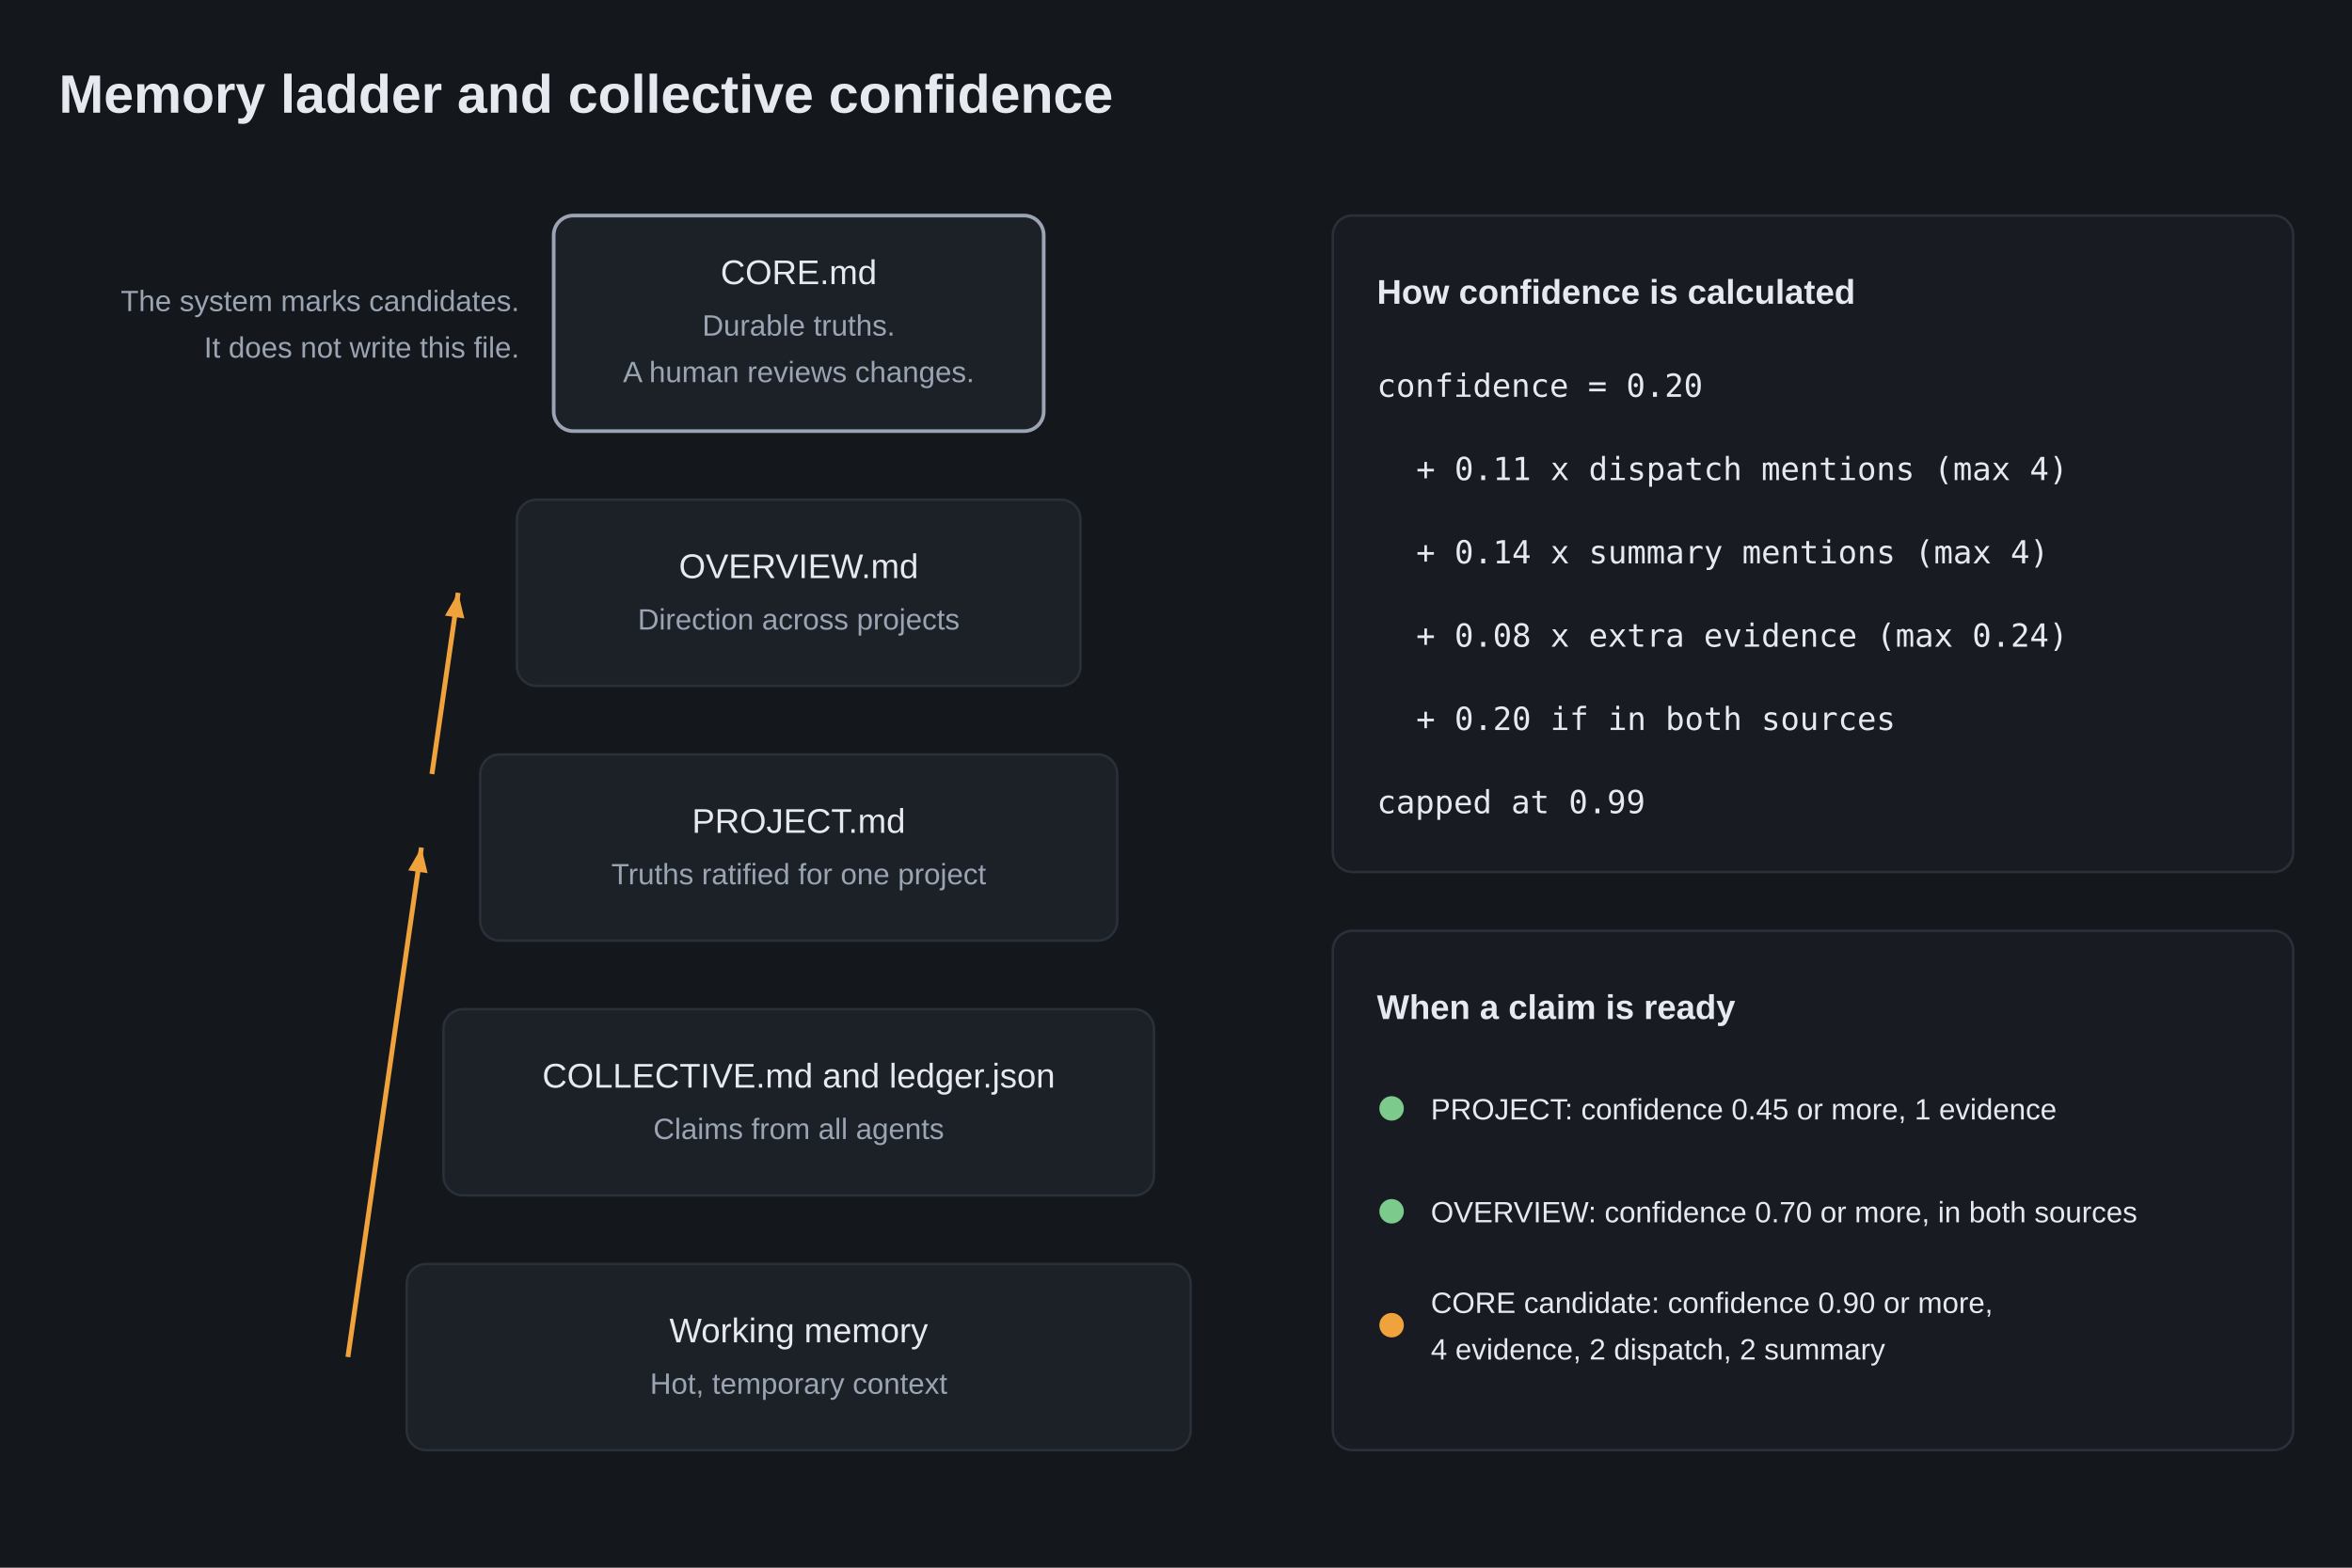
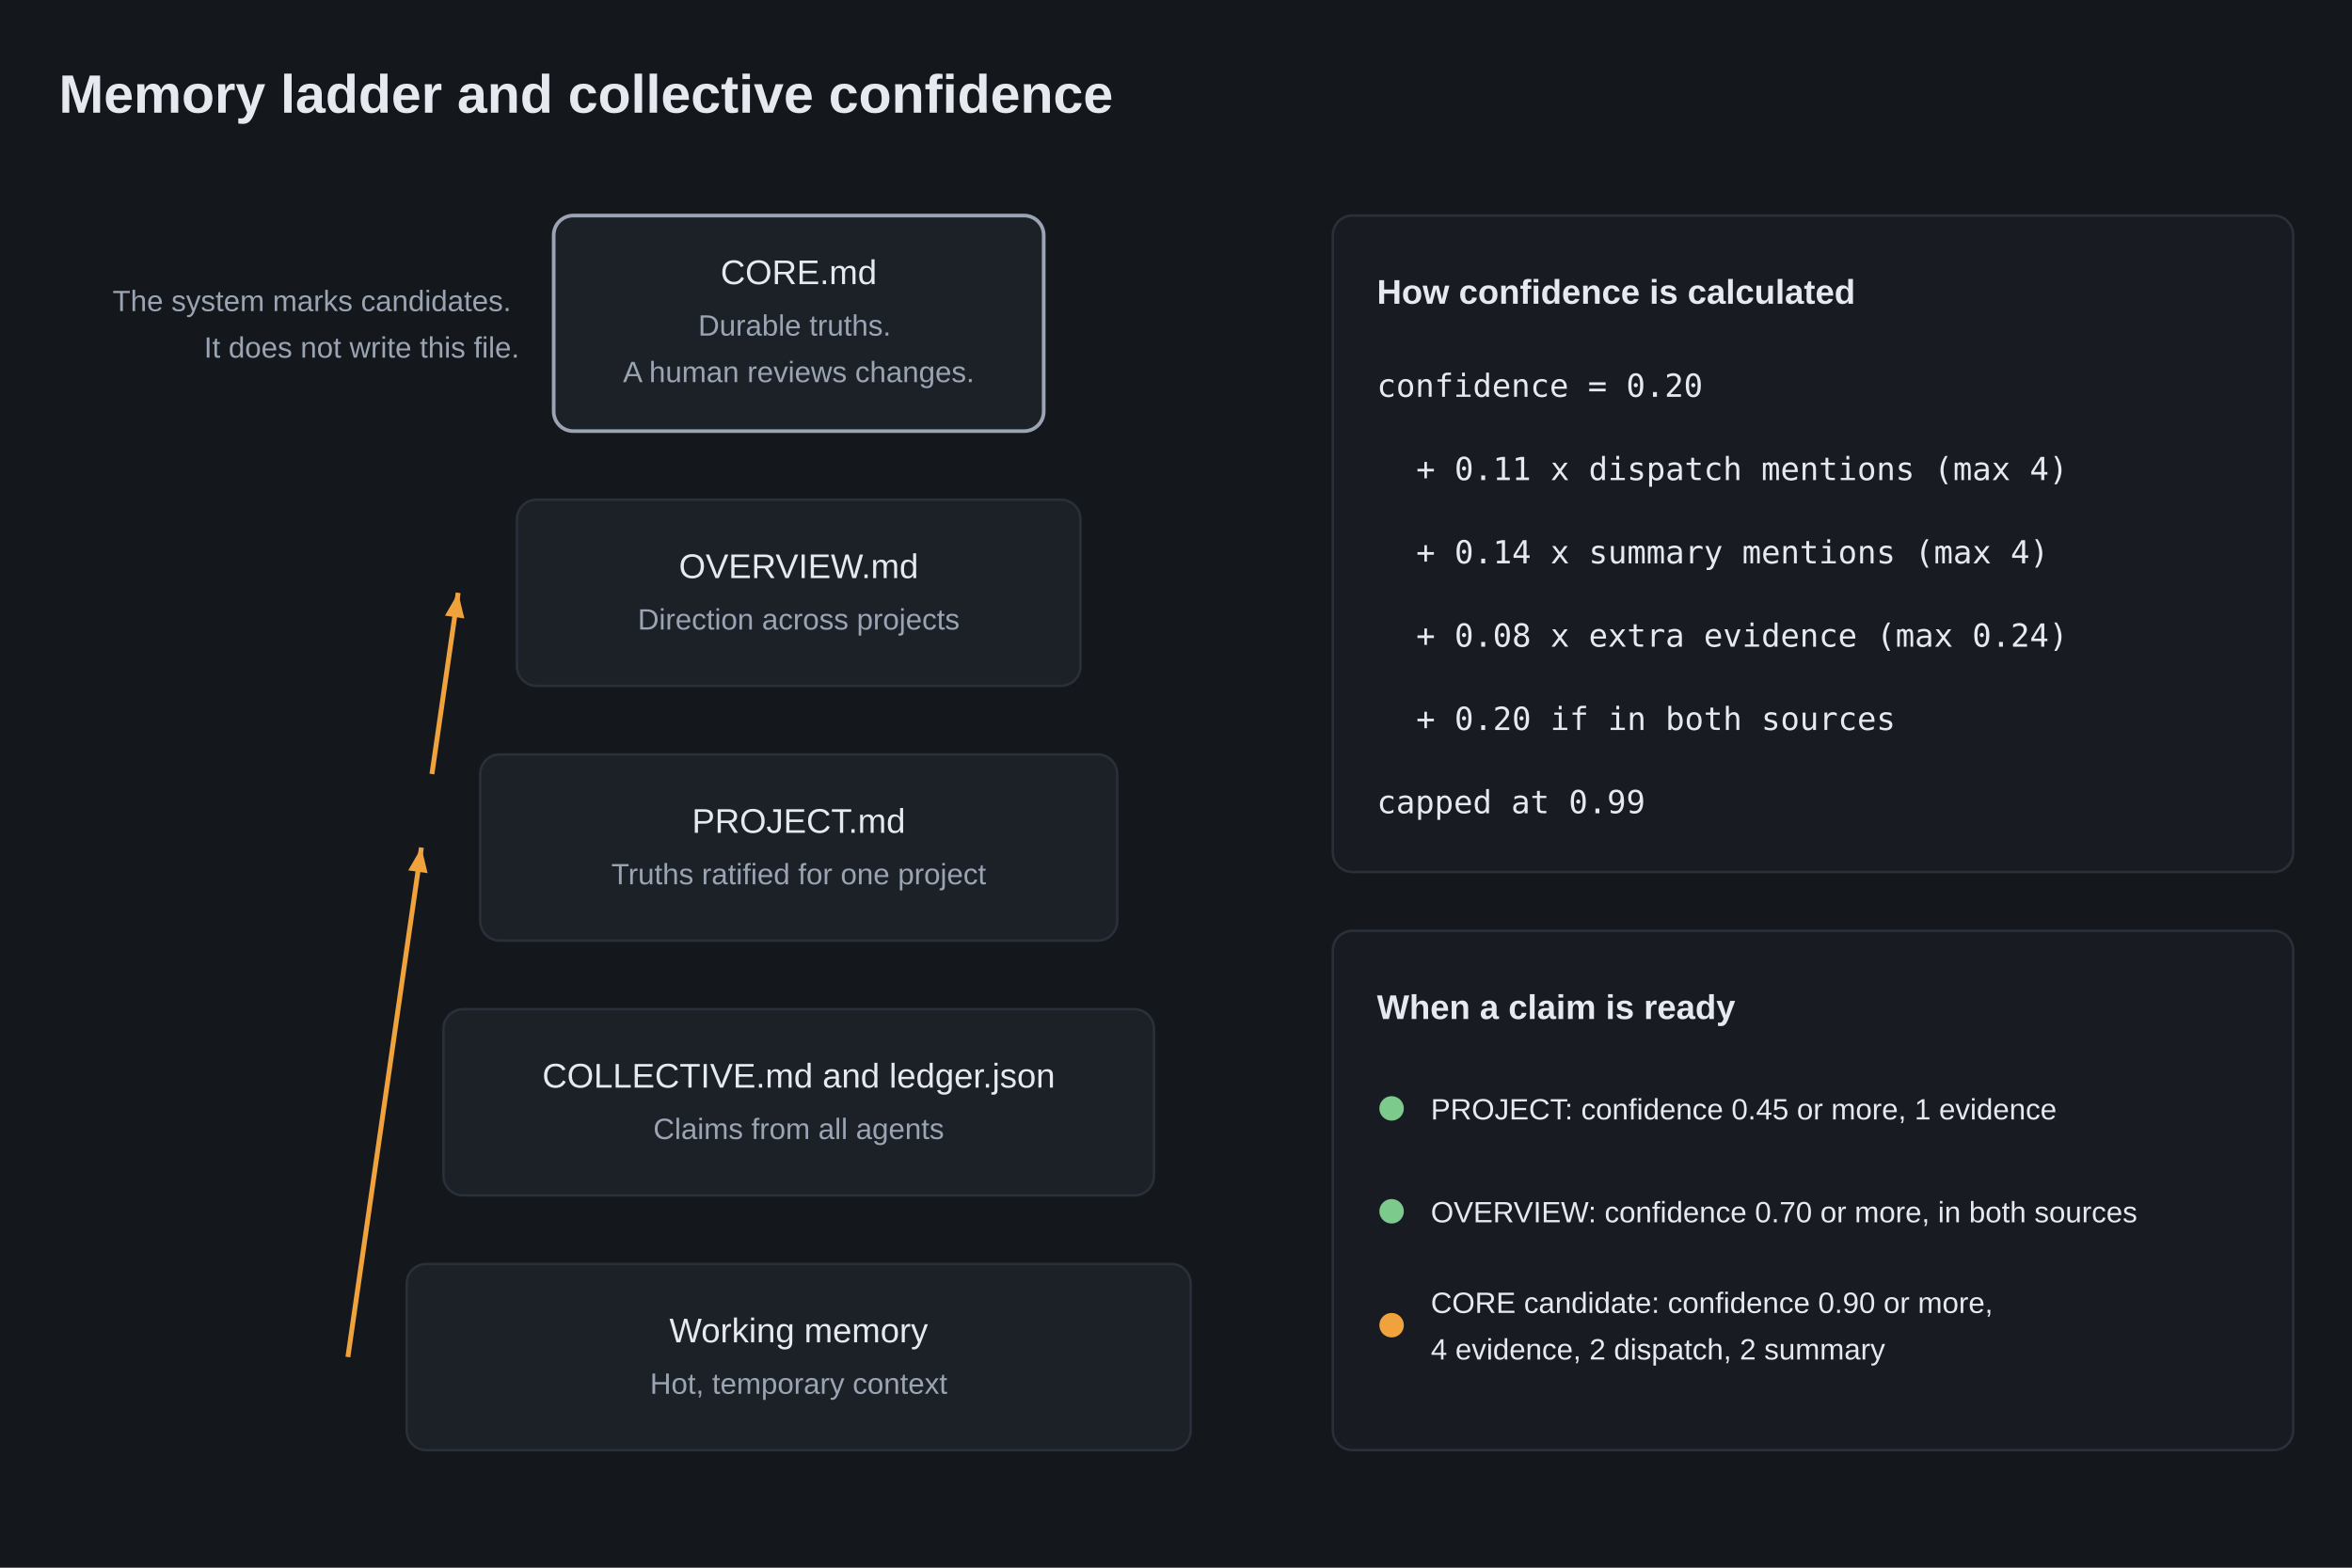
<svg xmlns="http://www.w3.org/2000/svg" width="960" height="640" viewBox="0 0 960 640" role="img" font-family="'Segoe UI', 'Helvetica Neue', Arial, sans-serif">
  <defs>
    <marker id="arrow" viewBox="0 0 10 8" refX="10" refY="4" markerWidth="10" markerHeight="8" markerUnits="userSpaceOnUse" orient="auto">
      <path d="M0,0 L10,4 L0,8 Z" fill="#F0A23C" />
    </marker>
  </defs>
  <rect x="0" y="0" width="960" height="640" fill="#14171C" />
  <text x="24" y="46" font-size="22" font-weight="bold" fill="#E6E9EF">Memory ladder and collective confidence</text>
  <g fill="none" stroke="#F0A23C" stroke-width="2" marker-end="url(#arrow)">
    <path d="M142,554 L172,346" />
    <path d="M176.3,316 L187,242" />
  </g>
  <g>
    <rect x="226" y="88" width="200" height="88" rx="8" fill="#1C2027" stroke="#9AA4B2" stroke-width="1.5" />
    <text x="326" y="116" text-anchor="middle" font-size="14" fill="#E6E9EF">CORE.md</text>
-     <text x="326" y="137" text-anchor="middle" font-size="12" fill="#9AA4B2">Durable truths.</text>
-     <text x="326" y="156" text-anchor="middle" font-size="12" fill="#9AA4B2">A human reviews changes.</text>
+     <text text-anchor="middle" font-size="12" fill="#9AA4B2">
+       <tspan x="326" y="137">Durable truths.</tspan>
+       <tspan x="326" y="156">A human reviews changes.</tspan>
+     </text>
  </g>
  <g>
    <rect x="211" y="204" width="230" height="76" rx="8" fill="#1C2027" stroke="#2A303A" />
    <text x="326" y="236" text-anchor="middle" font-size="14" fill="#E6E9EF">OVERVIEW.md</text>
    <text x="326" y="257" text-anchor="middle" font-size="12" fill="#9AA4B2">Direction across projects</text>
  </g>
  <g>
    <rect x="196" y="308" width="260" height="76" rx="8" fill="#1C2027" stroke="#2A303A" />
    <text x="326" y="340" text-anchor="middle" font-size="14" fill="#E6E9EF">PROJECT.md</text>
    <text x="326" y="361" text-anchor="middle" font-size="12" fill="#9AA4B2">Truths ratified for one project</text>
  </g>
  <g>
    <rect x="181" y="412" width="290" height="76" rx="8" fill="#1C2027" stroke="#2A303A" />
    <text x="326" y="444" text-anchor="middle" font-size="14" fill="#E6E9EF">COLLECTIVE.md and ledger.json</text>
    <text x="326" y="465" text-anchor="middle" font-size="12" fill="#9AA4B2">Claims from all agents</text>
  </g>
  <g>
    <rect x="166" y="516" width="320" height="76" rx="8" fill="#1C2027" stroke="#2A303A" />
    <text x="326" y="548" text-anchor="middle" font-size="14" fill="#E6E9EF">Working memory</text>
    <text x="326" y="569" text-anchor="middle" font-size="12" fill="#9AA4B2">Hot, temporary context</text>
  </g>
-   <g font-size="12" fill="#9AA4B2" text-anchor="end">
-     <text x="212" y="127">The system marks candidates.</text>
-     <text x="212" y="146">It does not write this file.</text>
-   </g>
+   <text font-size="12" fill="#9AA4B2" text-anchor="end">
+     <tspan x="212" y="127">The system marks candidates.</tspan>
+     <tspan x="212" y="146">It does not write this file.</tspan>
+   </text>
  <rect x="544" y="88" width="392" height="268" rx="8" fill="#1C2027" fill-opacity="0.55" stroke="#2A303A" />
  <text x="562" y="124" font-size="14" font-weight="bold" fill="#E6E9EF">How confidence is calculated</text>
  <g font-size="13" fill="#E6E9EF" font-family="ui-monospace, 'Cascadia Code', Consolas, monospace">
    <text x="562" y="162">confidence = 0.20</text>
    <text x="578" y="196">+ 0.11 x dispatch mentions (max 4)</text>
    <text x="578" y="230">+ 0.14 x summary mentions (max 4)</text>
    <text x="578" y="264">+ 0.08 x extra evidence (max 0.24)</text>
    <text x="578" y="298">+ 0.20 if in both sources</text>
    <text x="562" y="332">capped at 0.99</text>
  </g>
  <rect x="544" y="380" width="392" height="212" rx="8" fill="#1C2027" fill-opacity="0.55" stroke="#2A303A" />
  <text x="562" y="416" font-size="14" font-weight="bold" fill="#E6E9EF">When a claim is ready</text>
  <circle cx="568" cy="452.5" r="5" fill="#7CCB8C" />
  <text x="584" y="457" font-size="12" fill="#E6E9EF">PROJECT: confidence 0.45 or more, 1 evidence</text>
  <circle cx="568" cy="494.5" r="5" fill="#7CCB8C" />
  <text x="584" y="499" font-size="12" fill="#E6E9EF">OVERVIEW: confidence 0.70 or more, in both sources</text>
  <circle cx="568" cy="541" r="5" fill="#F0A23C" />
-   <text x="584" y="536" font-size="12" fill="#E6E9EF">CORE candidate: confidence 0.90 or more,</text>
-   <text x="584" y="555" font-size="12" fill="#E6E9EF">4 evidence, 2 dispatch, 2 summary</text>
+   <text font-size="12" fill="#E6E9EF">
+     <tspan x="584" y="536">CORE candidate: confidence 0.90 or more,</tspan>
+     <tspan x="584" y="555">4 evidence, 2 dispatch, 2 summary</tspan>
+   </text>
</svg>
